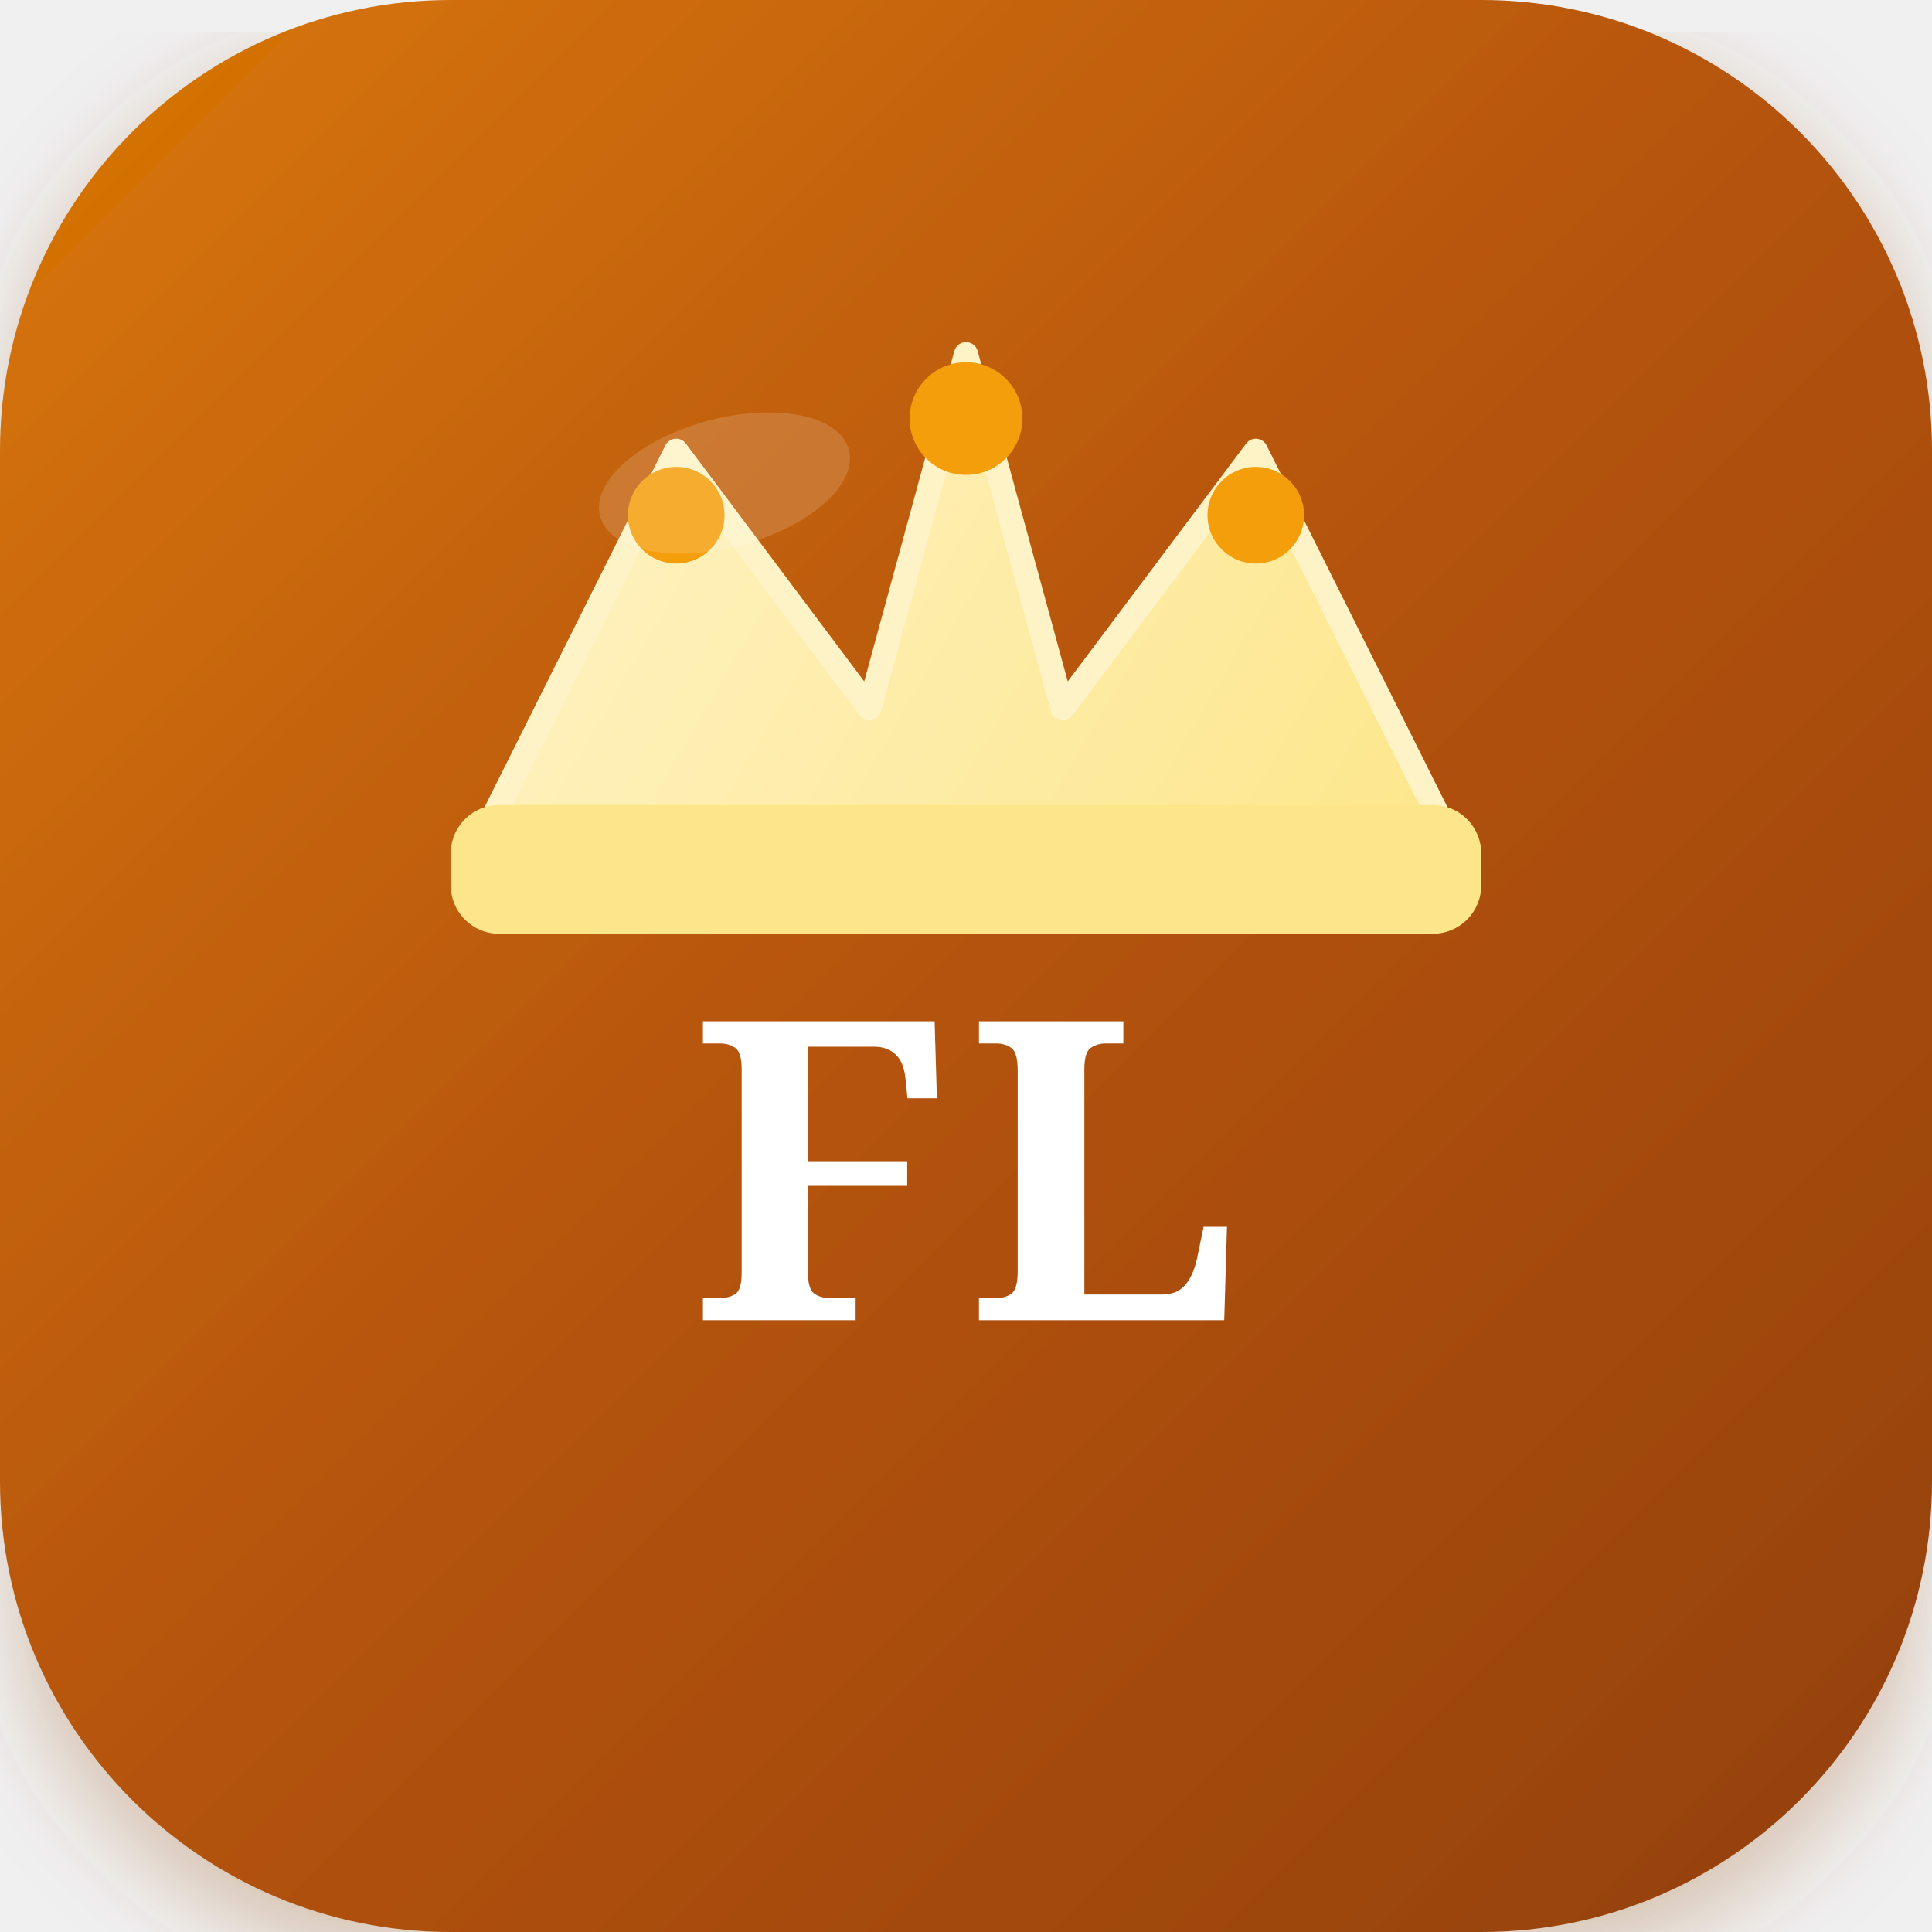
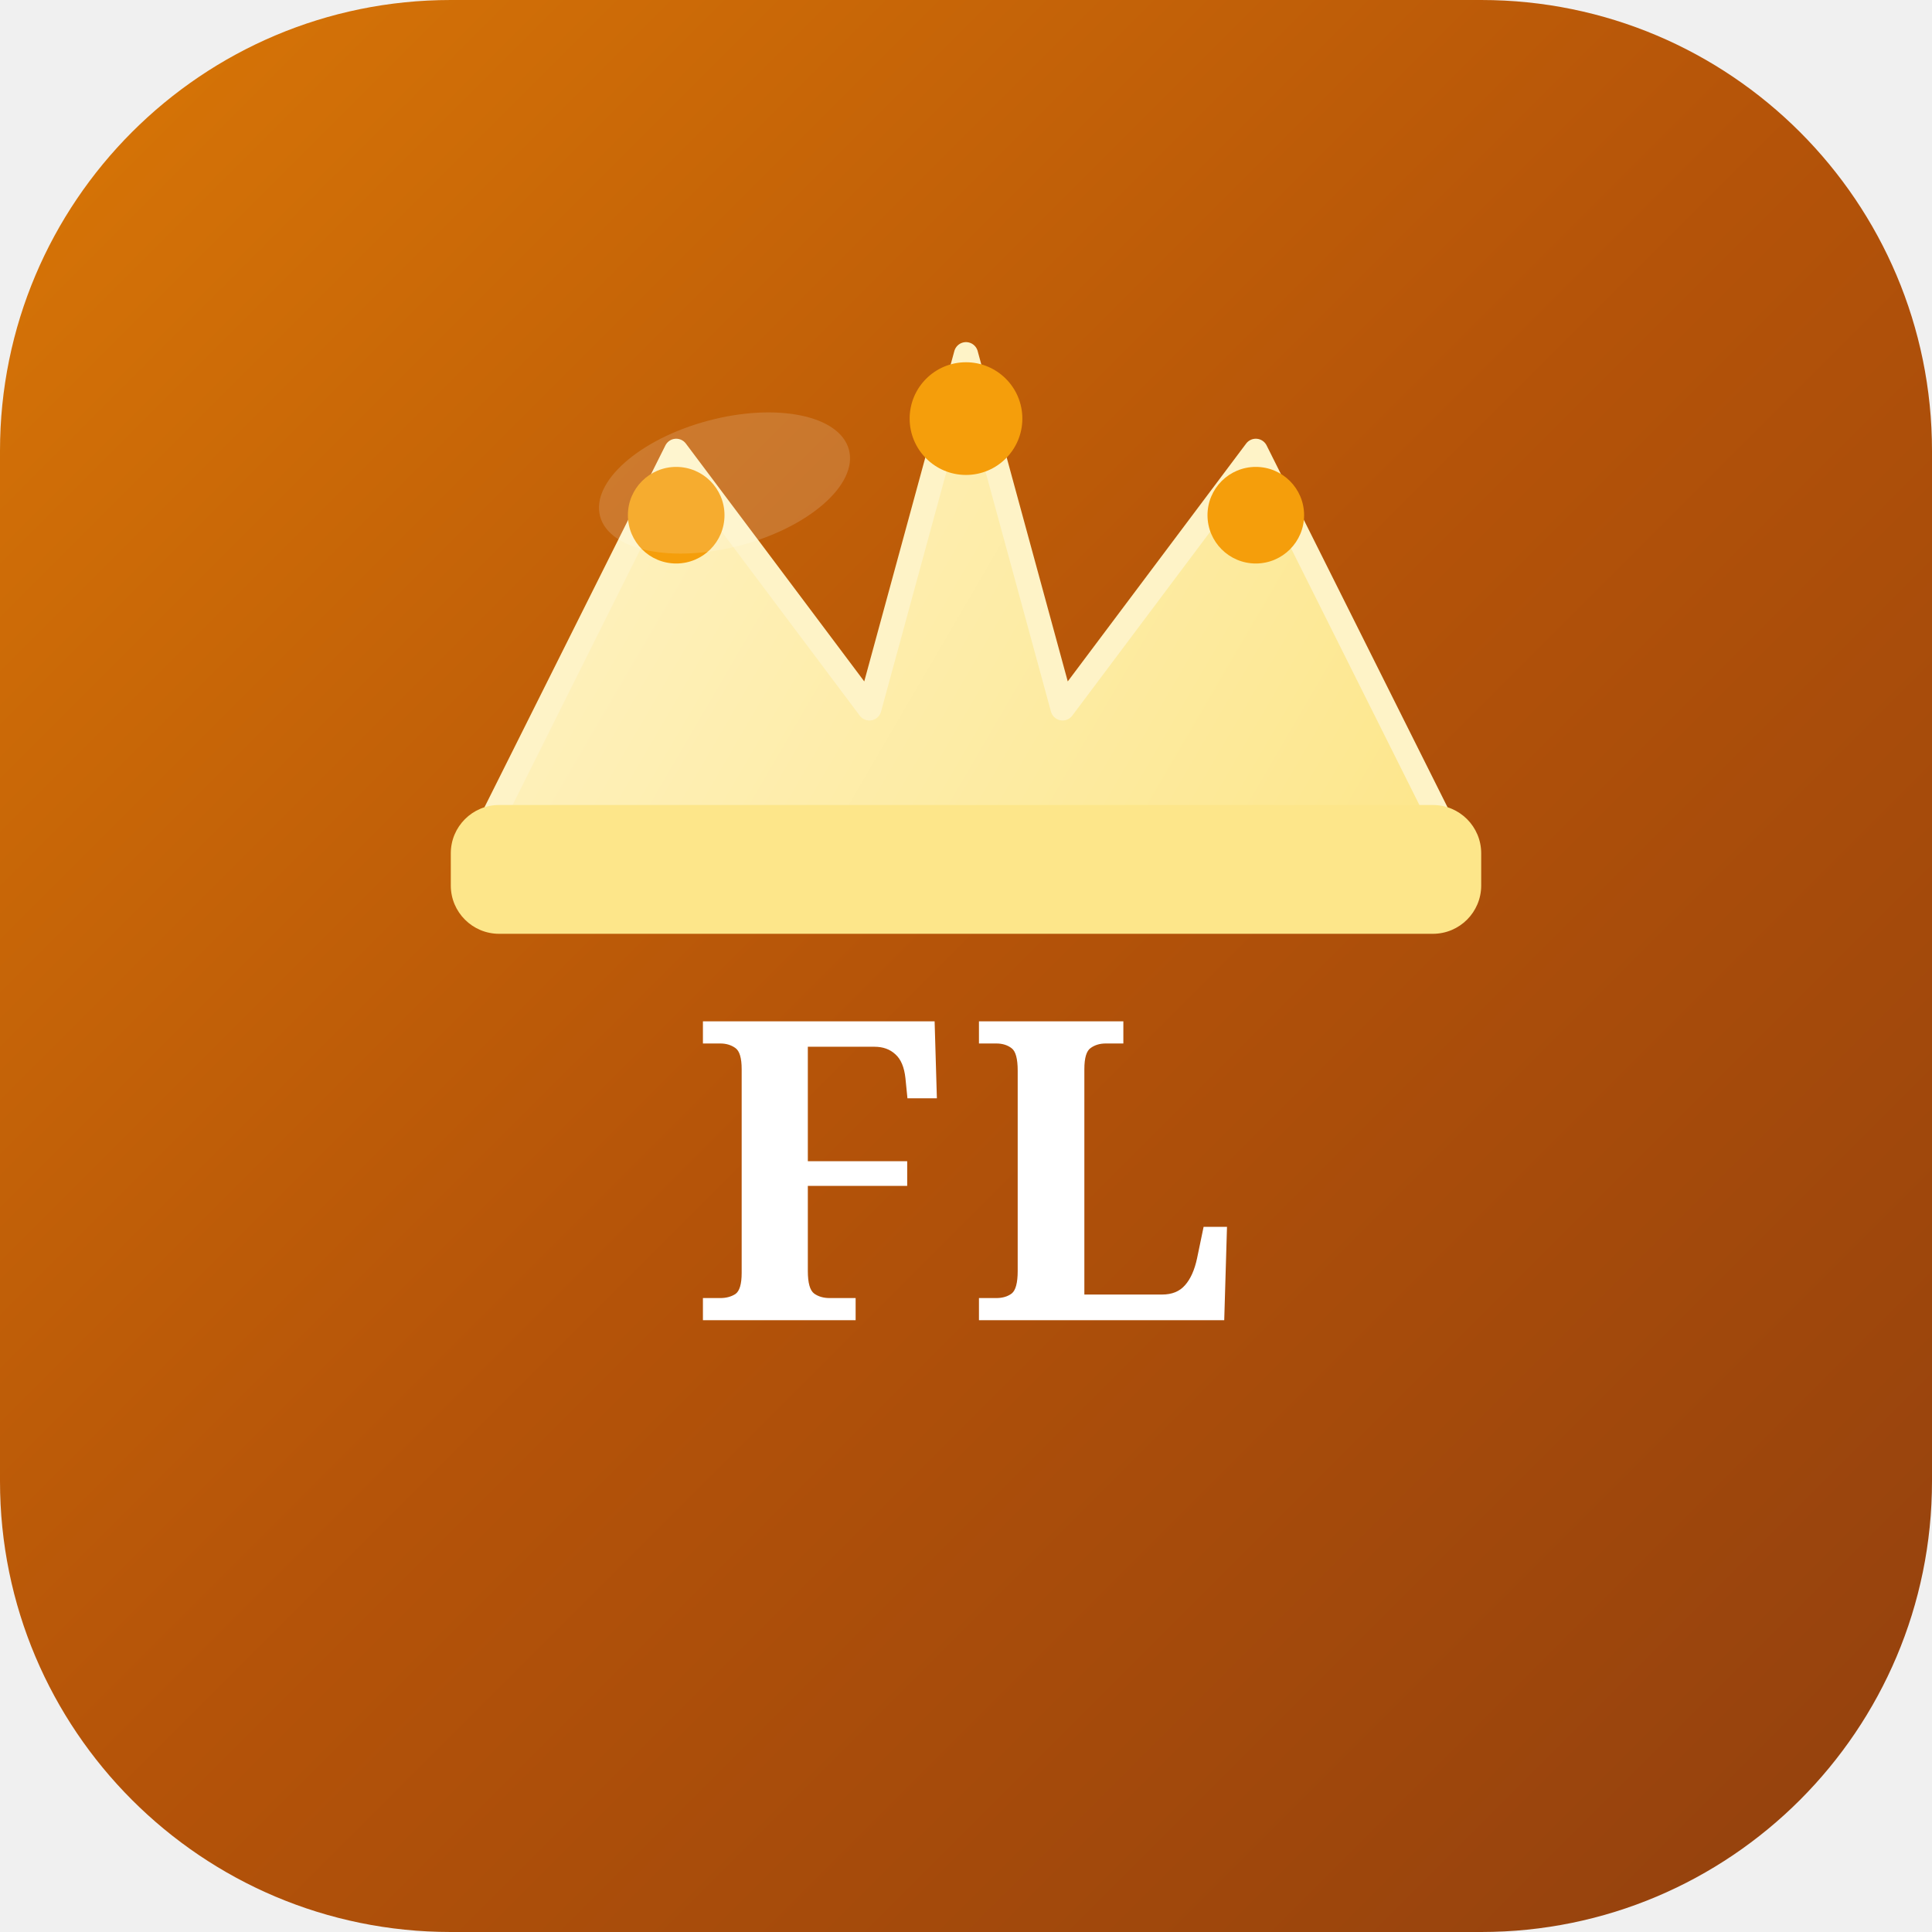
- <svg xmlns="http://www.w3.org/2000/svg" viewBox="0 0 120 120" fill="none">
+ <svg xmlns="http://www.w3.org/2000/svg" viewBox="0 0 120 120">
  <defs>
    <linearGradient id="fl-bg" x1="0" y1="0" x2="120" y2="120" gradientUnits="userSpaceOnUse">
      <stop offset="0%" stop-color="#D97706" />
      <stop offset="50%" stop-color="#B45309" />
      <stop offset="100%" stop-color="#92400E" />
    </linearGradient>
    <linearGradient id="fl-crown" x1="30" y1="20" x2="90" y2="55" gradientUnits="userSpaceOnUse">
      <stop offset="0%" stop-color="#FEF3C7" />
      <stop offset="100%" stop-color="#FDE68A" />
    </linearGradient>
-     <filter id="fl-shadow" x="-10%" y="-10%" width="120%" height="130%">
-       <feDropShadow dx="0" dy="2" stdDeviation="3" flood-color="#92400E" flood-opacity="0.3" />
-     </filter>
  </defs>
-   <rect width="120" height="120" rx="28" fill="url(#fl-bg)" filter="url(#fl-shadow)" />
+   <rect width="120" height="120" rx="28" fill="url(#fl-bg)" />
  <path d="M30 52 L42 28 L54 44 L60 22 L66 44 L78 28 L90 52 Z" fill="url(#fl-crown)" stroke="#FEF3C7" stroke-width="1.5" stroke-linejoin="round" />
  <rect x="28" y="50" width="64" height="8" rx="3" fill="#FDE68A" />
  <circle cx="42" cy="32" r="3" fill="#F59E0B" />
  <circle cx="60" cy="26" r="3.5" fill="#F59E0B" />
  <circle cx="78" cy="32" r="3" fill="#F59E0B" />
  <text x="60" y="82" text-anchor="middle" font-family="Georgia, serif" font-size="26" font-weight="bold" fill="white" letter-spacing="1">FL</text>
  <ellipse cx="45" cy="30" rx="8" ry="4" fill="white" opacity="0.15" transform="rotate(-15 45 30)" />
</svg>
